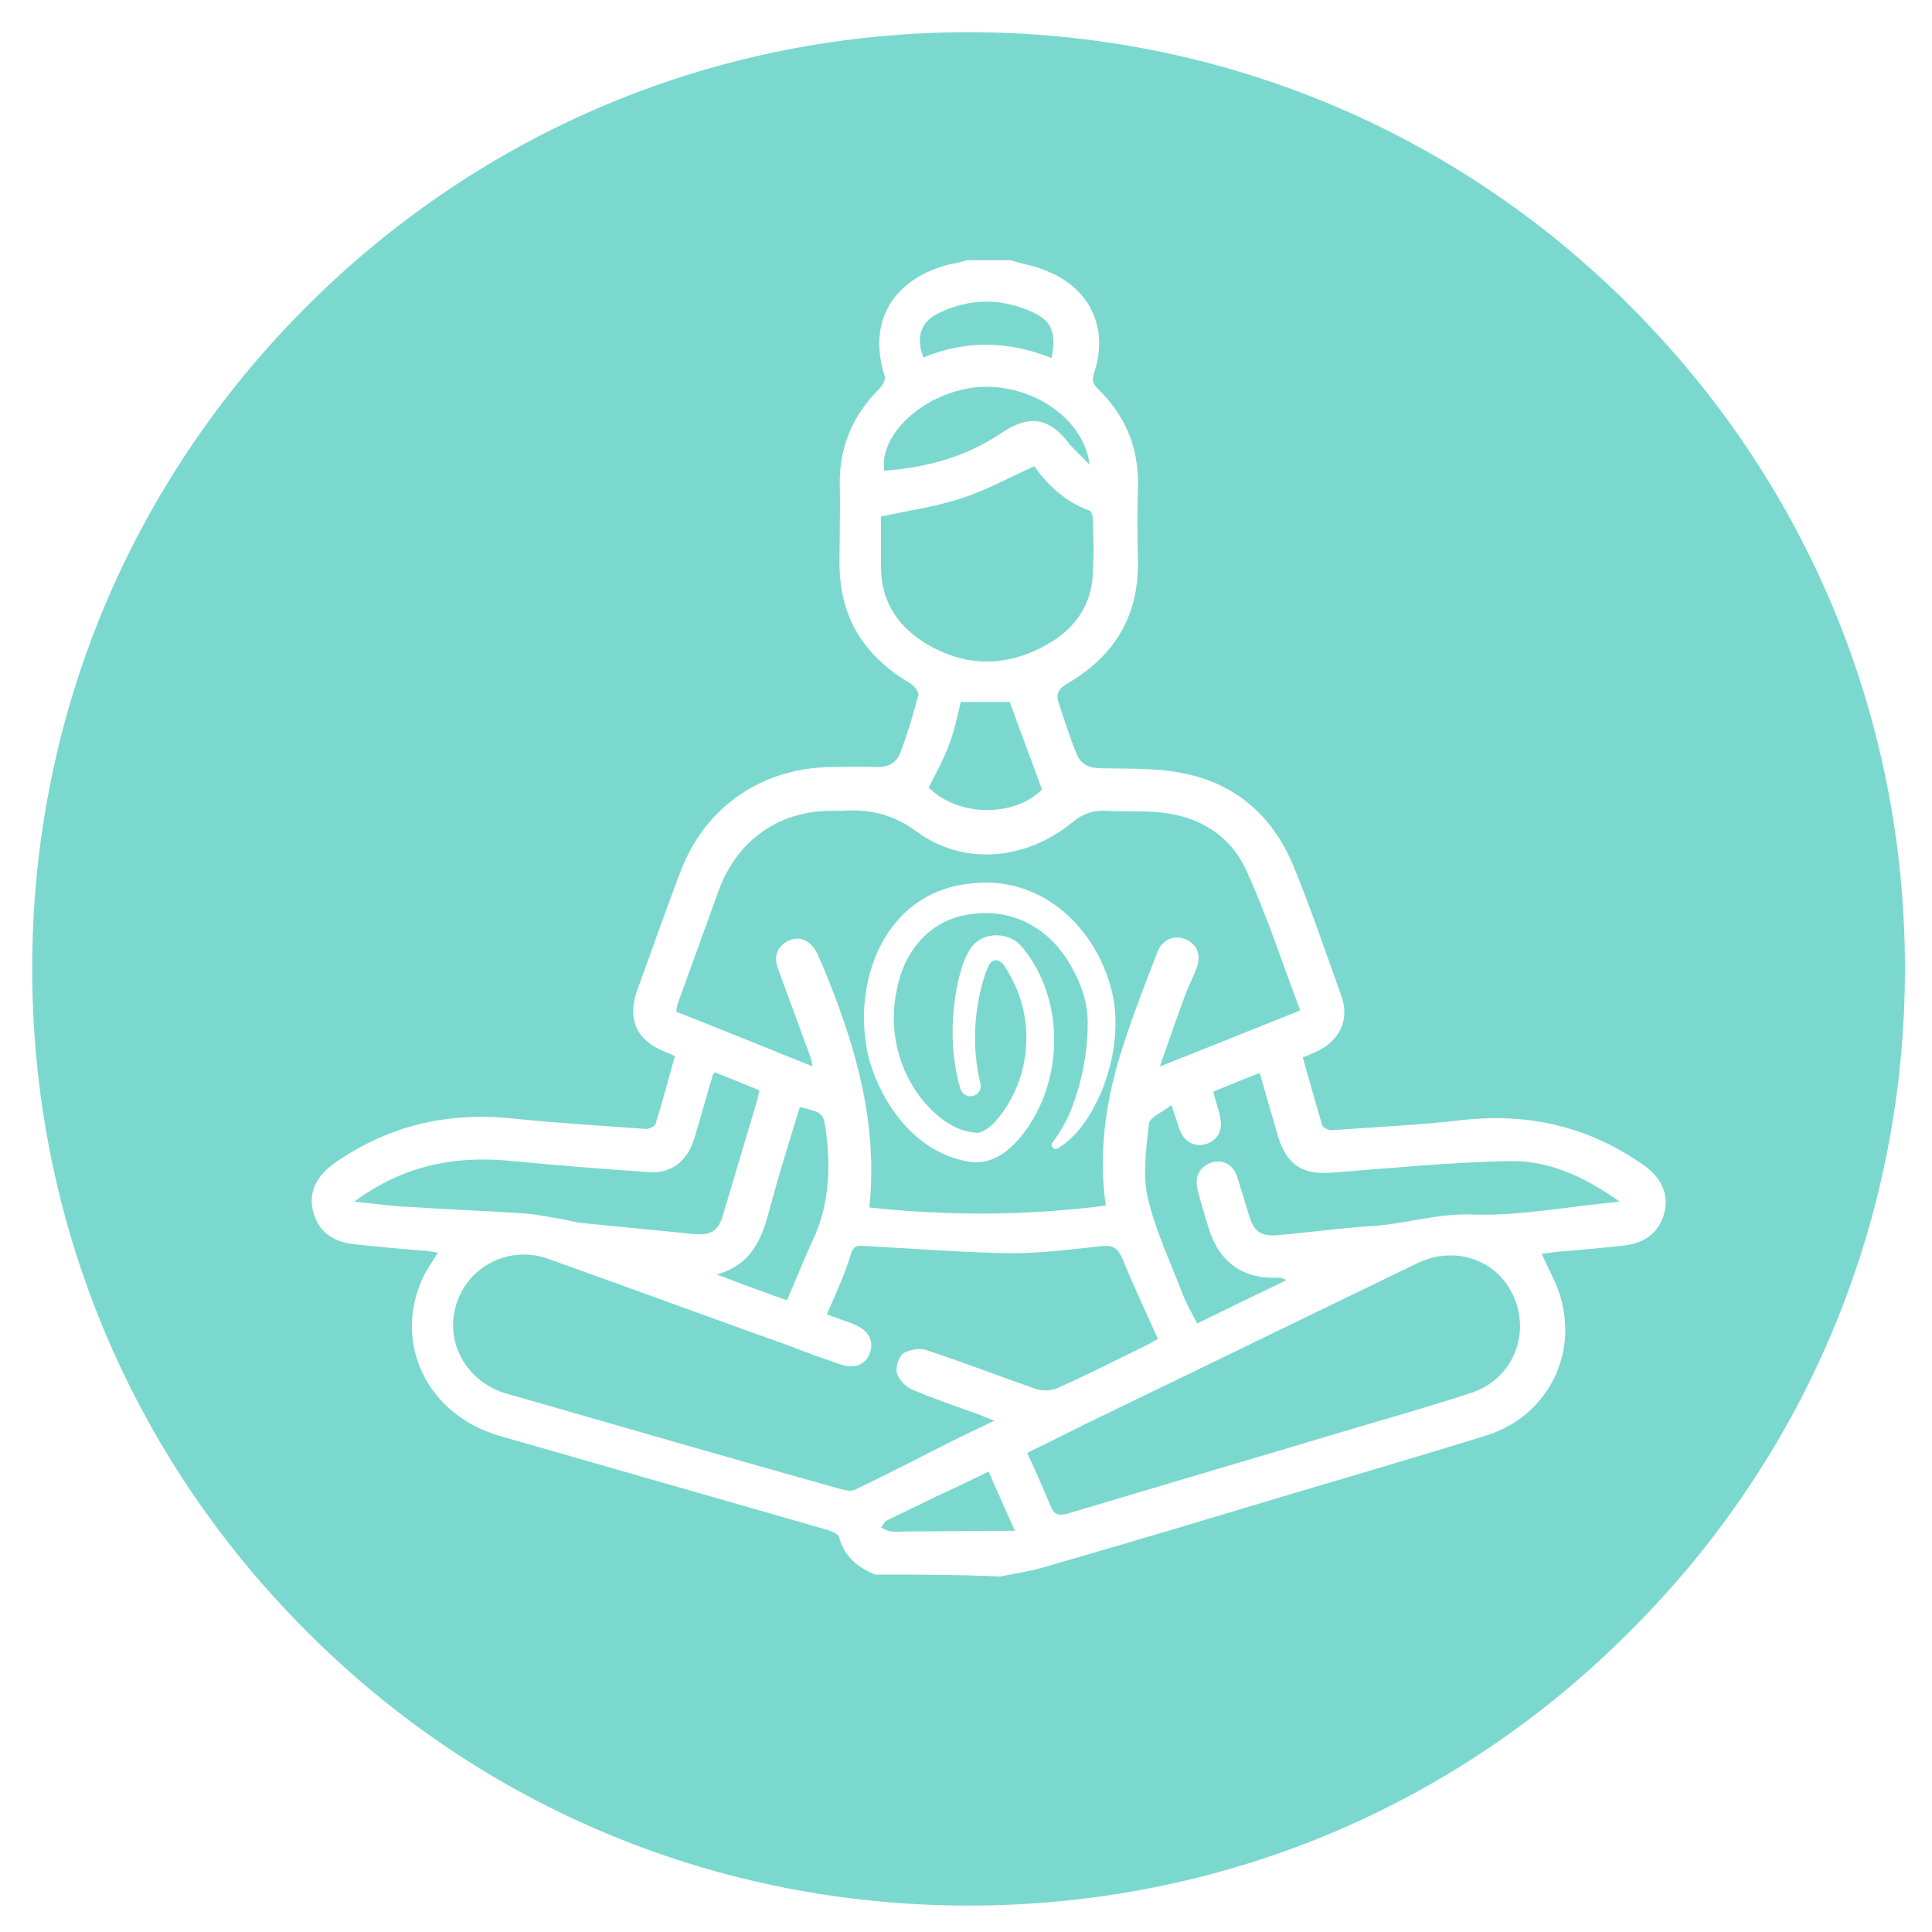
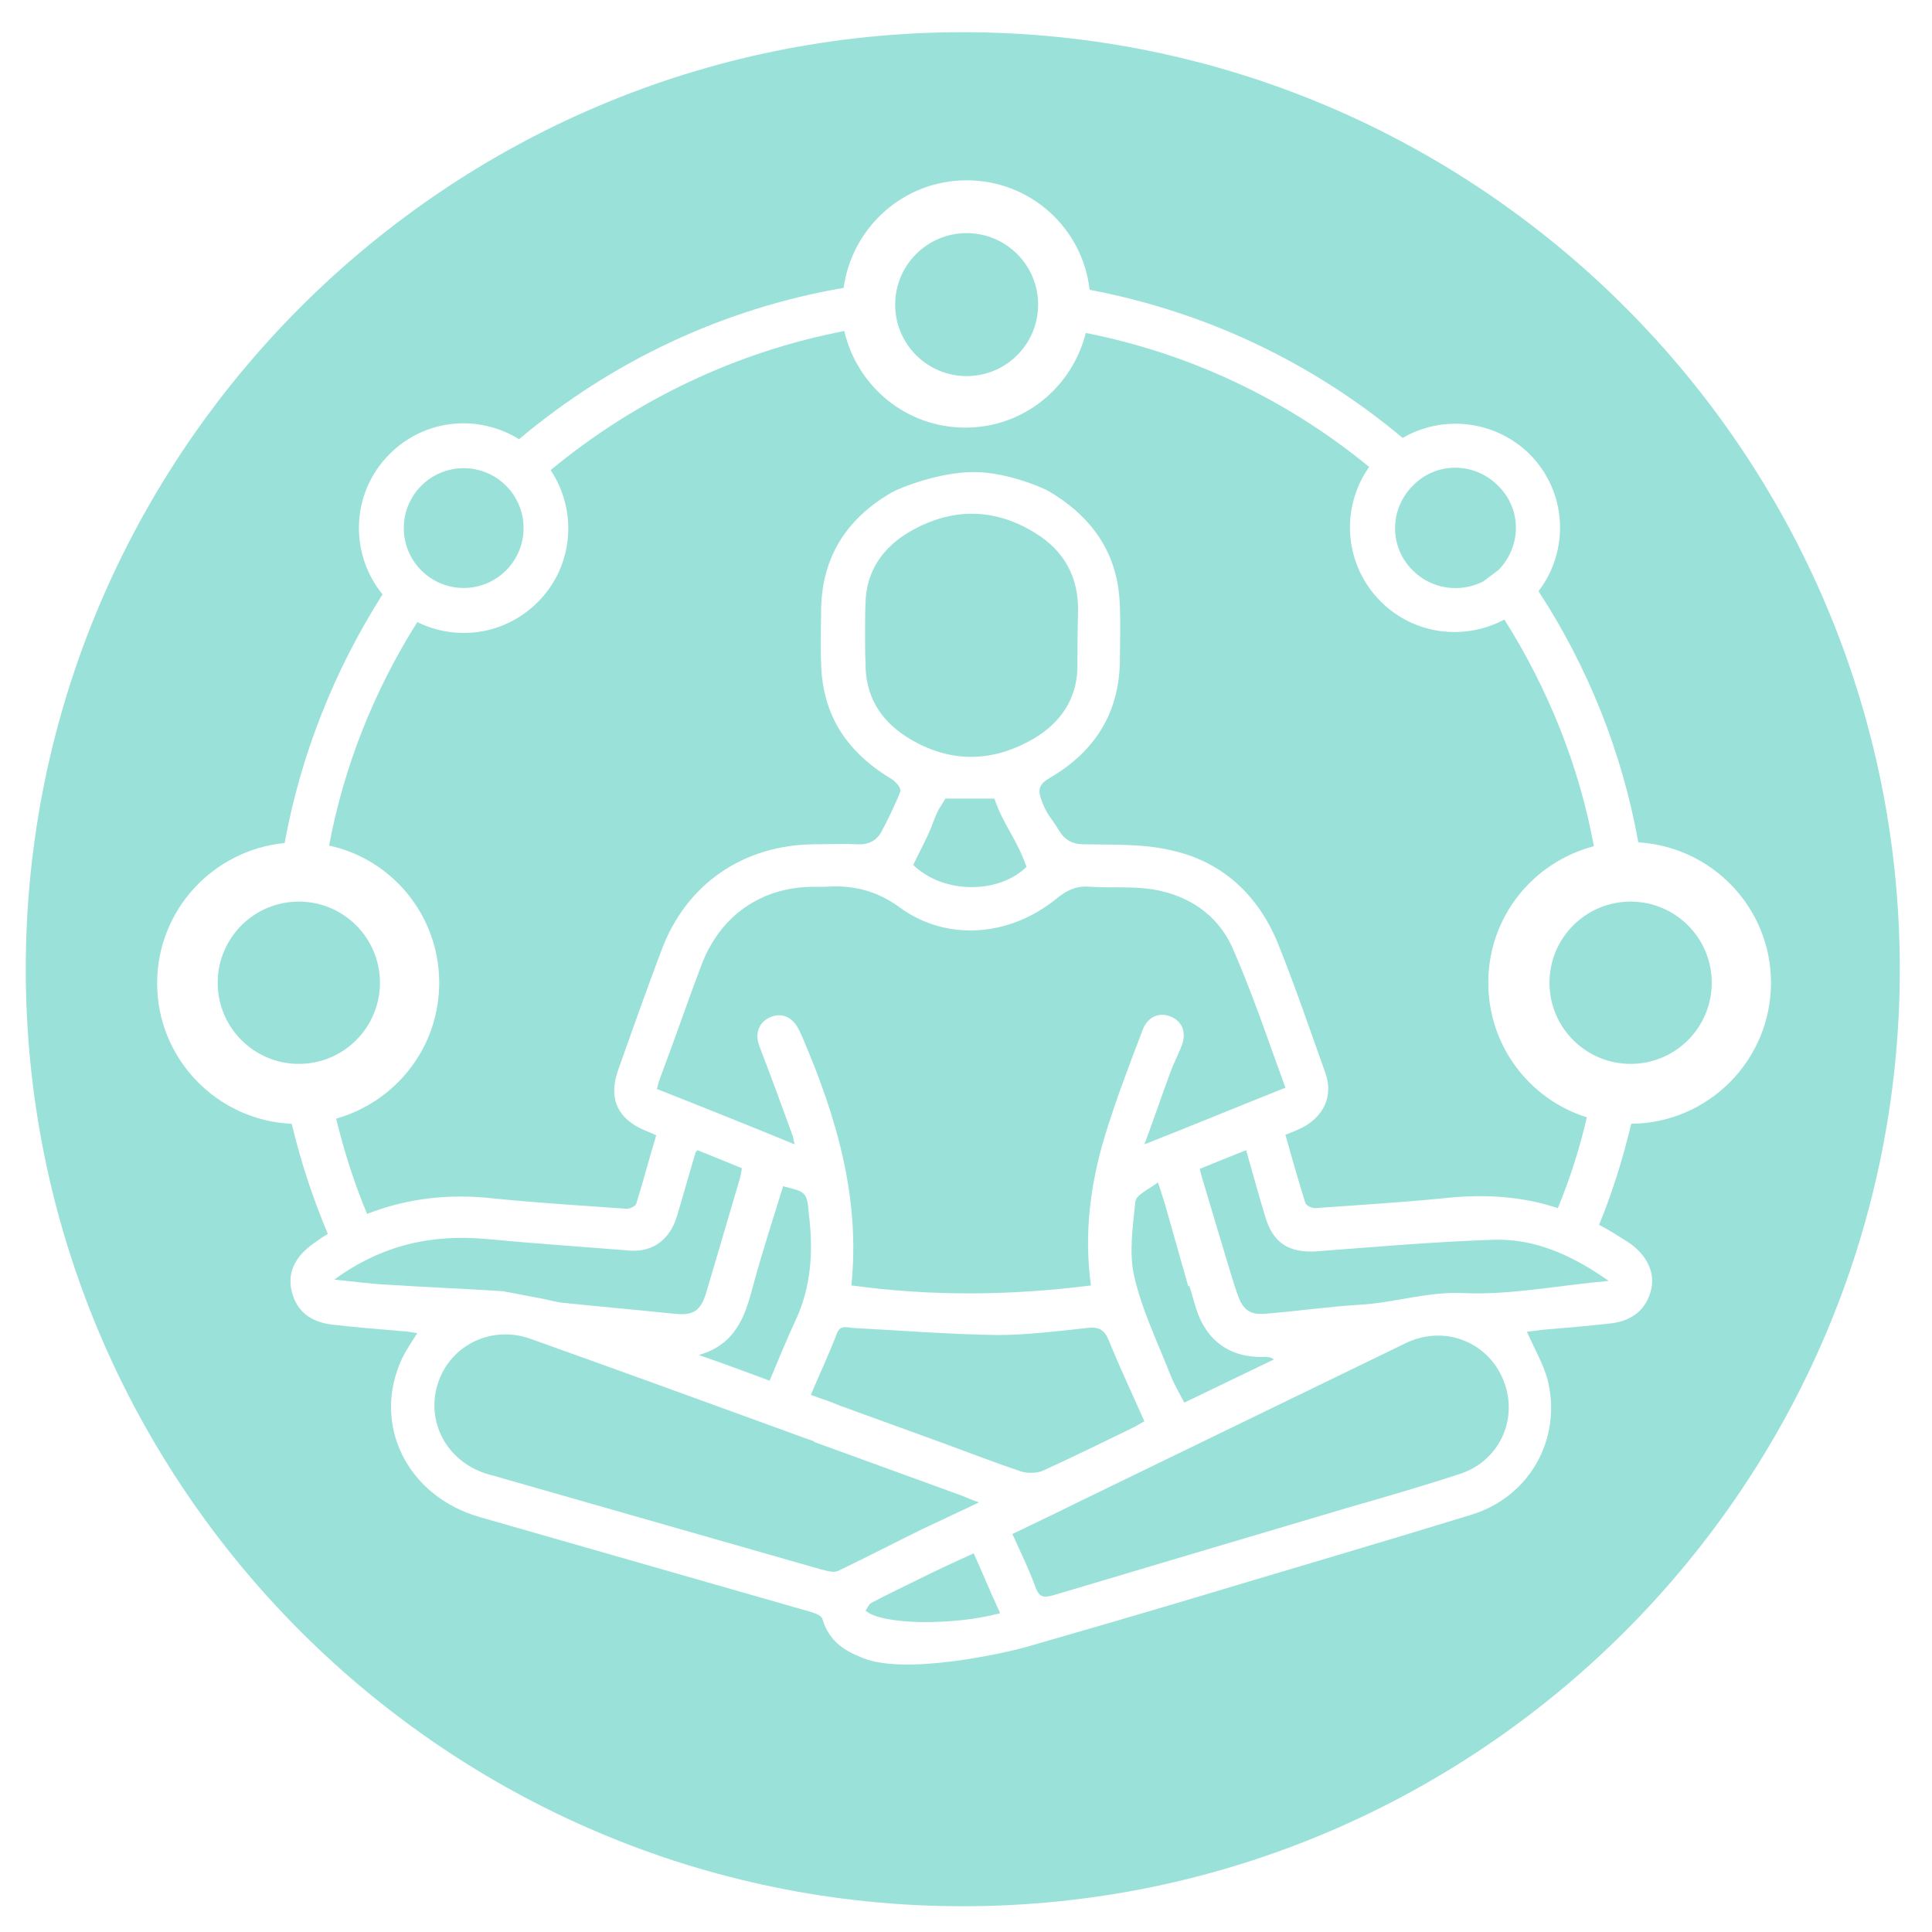
<svg xmlns="http://www.w3.org/2000/svg" version="1.1" id="Capa_1" x="0px" y="0px" viewBox="0 0 300 300" style="enable-background:new 0 0 300 300;" xml:space="preserve">
  <style type="text/css">
- 	.st0{fill:#7BD8CF;}
- 	.st1{fill:#16937B;}
- 	.st2{fill:#1FAA8F;}
+ 	.st0{fill:#16937B;}
+ 	.st1{fill:#1FAA8F;}
+ 	.st2{fill:#9AE2D9;}
</style>
  <g>
-     <path class="st0" d="M125.9,164.3c-1.7-4.6-3.4-9.3-5.1-13.9c-0.7-1.9-0.1-3.5,1.6-4.3c1.6-0.8,3.3-0.2,4.3,1.6   c0.3,0.5,0.5,1.1,0.8,1.7c5.1,12.1,8.9,24.5,7.5,38.1c12.1,1.3,24.3,1.3,36.7-0.3c-1.1-8-0.1-15.5,2.1-22.9   c1.7-5.6,3.8-11,5.9-16.4c0.8-2.1,2.7-2.8,4.5-2c1.8,0.8,2.4,2.6,1.5,4.7c-0.5,1.3-1.2,2.6-1.7,4c-1.3,3.5-2.5,7-3.9,11   c7.6-3,14.5-5.8,21.8-8.7c-2.8-7.4-5.2-14.8-8.4-21.8c-2.3-5-6.7-8-12.2-8.8c-3.2-0.5-6.4-0.2-9.6-0.4c-2.1-0.1-3.6,0.5-5.2,1.8   c-7.2,5.9-16.9,6.8-24.2,1.4c-3.7-2.7-7.3-3.5-11.6-3.2c-0.5,0-1.1,0-1.6,0c-8.1,0-14.5,4.5-17.4,12.1c-2.1,5.8-4.2,11.6-6.3,17.4   c-0.2,0.5-0.3,1-0.4,1.7c7.1,2.8,14,5.6,21.2,8.5C126,164.9,126,164.6,125.9,164.3z M150.7,137.2c10.5-1.3,18.9,6.1,21.7,15.8   c1.6,5.4,0.7,11.5-1.4,16.6c-1.5,3.4-3.5,6.7-6.7,8.7c-0.3,0.2-0.7,0.1-0.9-0.2c-0.2-0.3-0.1-0.6,0.1-0.8c1-1.3,1.8-2.7,2.5-4.2   c1.9-4.5,2.9-9.5,2.9-14.3c0-3-1-6.1-2.6-8.8c-3.1-5.6-8.7-8.9-15.1-8.1c-6.4,0.6-10.7,5.4-11.9,11.6c-1.4,6.1,0.1,12.8,4.2,17.6   c2.1,2.5,5.1,4.8,8.5,4.8c1.9-0.6,3.4-2.6,4.5-4.4c3.3-5.4,3.8-12.3,1.3-18.1c-0.5-1.1-1-2.1-1.7-3.2c-0.3-0.6-0.9-1.1-1.5-1.1   c-1,0.1-1.1,1-1.6,2.1c-1.8,5.4-2.1,11.4-0.8,16.9c0.6,2.2-2.4,3-3.1,0.9c-1.5-5.3-1.5-10.9-0.4-16.3c0.5-2,0.9-3.9,2.2-5.7   c1.8-2.3,5.5-2.3,7.5-0.3c6.4,7.3,6.9,18.8,2,27.1c-2.1,3.5-5.6,7.6-10.4,6.5c-7.9-1.5-13.3-9-15.2-16.4   C132.2,152.2,137.5,138.5,150.7,137.2z" />
-     <path class="st0" d="M124.2,171.9c-1.6,5.2-3.2,10.3-4.6,15.5c-1.2,4.6-2.6,8.9-8.3,10.5c3.9,1.5,7.2,2.7,10.9,4   c1.4-3.2,2.6-6.3,4-9.3c2.5-5.3,2.8-10.9,2.1-16.5C127.9,172.8,127.9,172.8,124.2,171.9z" />
-     <path class="st0" d="M87.3,189.3c1,0.2,2,0.5,3,0.6c5.7,0.6,11.5,1.1,17.2,1.7c3,0.3,4.1-0.4,4.9-3.4c1.7-5.7,3.4-11.4,5.1-17.1   c0.2-0.6,0.3-1.2,0.4-1.8c-2.4-1-4.7-1.9-6.9-2.8c-0.2,0.2-0.3,0.3-0.3,0.4c-1,3.3-1.9,6.6-2.9,9.9c-1.1,3.6-3.7,5.5-7.1,5.2   c-7.4-0.5-14.8-1.1-22.1-1.8c-8.4-0.7-16.2,0.9-23.6,6.4c3.2,0.3,5.8,0.7,8.4,0.8c5.9,0.4,11.7,0.6,17.6,1   C83.1,188.5,85.2,189,87.3,189.3z" />
-     <path class="st0" d="M147.3,115.8c-0.8,2.2-2,4.3-3.1,6.5c4.7,4.6,13.3,4.6,17.6,0.3c-1.7-4.7-3.4-9.1-5-13.6c-2.4,0-5,0-7.6,0   C148.6,111.3,148.2,113.6,147.3,115.8z" />
-     <path class="st0" d="M155.4,67.3c4.4-3,7.6-2.5,10.7,1.7c0.9,1,1.9,1.9,3.1,3.2c-0.9-7.6-9.8-13.1-18.2-12   c-7.8,1.1-14.5,7.3-13.7,12.9C143.8,72.6,149.9,71,155.4,67.3z" />
-     <path class="st0" d="M162.9,99.9c4.1-2.4,6.6-6,6.8-10.9c0.2-5.1,0.1-3.2,0-8.3c0-0.5-0.2-1.3-0.5-1.4c-3.9-1.4-6.6-4.1-8.6-6.9   c-4,1.8-7.6,3.8-11.4,5c-4,1.3-8.2,1.9-12.4,2.8c0,4.7,0,2.6,0,7.4c-0.1,5.3,2.2,9.3,6.6,12.1C149.8,103.7,156.4,103.7,162.9,99.9z   " />
-     <path class="st0" d="M163.3,55.6c0.7-3.7,0.1-5.6-2.5-6.9c-5.1-2.5-10.3-2.5-15.4,0.1c-2.5,1.3-3.2,3.9-2,6.7   C150,52.8,156.5,52.9,163.3,55.6z" />
-     <path class="st0" d="M220.2,196.1c-17,8.2-34,16.5-51,24.7c-3.2,1.6-6.4,3.2-9.7,4.8c1.3,2.8,2.5,5.5,3.6,8.2   c0.6,1.5,1.3,1.6,2.8,1.2c15-4.5,30-8.9,45-13.4c5.8-1.7,11.7-3.4,17.5-5.3c6.2-2,9.2-8.6,6.8-14.6   C232.8,195.7,226.1,193.3,220.2,196.1z" />
-     <path class="st0" d="M234.1,180.3c-9.2,0.2-18.3,1.1-27.5,1.8c-4.4,0.3-6.8-1.3-8.1-5.5c-1-3.3-1.9-6.6-2.9-10   c-2.5,1-4.8,1.9-7.2,2.9c0.2,0.9,0.4,1.5,0.6,2.2c0.2,0.7,0.4,1.3,0.5,2c0.4,2-0.6,3.5-2.4,4c-1.6,0.4-3.2-0.4-3.9-2.2   c-0.4-1.1-0.7-2.2-1.3-3.9c-1.4,1.1-3.4,1.9-3.5,2.9c-0.4,3.8-1,7.8-0.2,11.4c1.2,5.2,3.6,10.2,5.5,15.2c0.6,1.5,1.4,2.9,2.2,4.4   c4.7-2.3,9.3-4.5,13.8-6.7c-0.5-0.4-1-0.4-1.4-0.4c-5.4,0.2-9-2.5-10.6-7.6c-0.6-2-1.2-3.9-1.7-5.9c-0.6-2.2,0.3-3.8,2.2-4.4   c1.8-0.5,3.4,0.4,4,2.5c0.6,2,1.2,3.9,1.8,5.9c0.7,2.3,1.8,3.1,4.3,2.9c4.8-0.4,9.7-1.1,14.5-1.4c5.4-0.3,10.6-2.1,16.2-1.8   c7.4,0.2,14.7-1.3,22.5-2C245.9,182.6,240.3,180.1,234.1,180.3z" />
-     <path class="st0" d="M154.4,220.6c-1.1-0.4-1.8-0.7-2.5-1c-3.4-1.2-6.9-2.4-10.2-3.8c-1-0.4-2.1-1.5-2.4-2.5   c-0.3-0.9,0.2-2.5,0.9-3.1c0.9-0.6,2.5-0.9,3.5-0.6c5.8,1.9,11.5,4.1,17.2,6.1c1,0.3,2.4,0.3,3.4-0.2c4.7-2.1,9.4-4.5,14.1-6.8   c0.5-0.3,1-0.6,1.4-0.8c-1.9-4.2-3.8-8.3-5.5-12.4c-0.7-1.7-1.5-2.2-3.3-2c-4.6,0.5-9.3,1.1-13.9,1.1c-7.5-0.1-14.9-0.7-22.4-1.1   c-1,0-2-0.4-2.5,1c-1,3.4-2.4,6.3-3.8,9.6c0.9,0.3,1.6,0.6,2.2,0.8c0.8,0.3,1.6,0.5,2.3,0.9c2,0.8,2.8,2.5,2.2,4.2   c-0.6,1.9-2.4,2.6-4.5,1.9c-2.6-0.9-5.2-1.8-7.7-2.8c-12.6-4.5-25.1-9.1-37.7-13.6c-6-2.2-12.4,1-14.3,6.9   c-1.9,5.8,1.3,11.9,7.4,13.9c0.9,0.3,1.8,0.5,2.8,0.8c16.3,4.7,32.6,9.4,49,14c0.9,0.2,2,0.6,2.7,0.2c4.4-2.1,8.7-4.3,13-6.5   C148.5,223.4,151.3,222.1,154.4,220.6z" />
-     <path class="st0" d="M253.2,47.6C225.8,20.1,189.2,5,150.4,5C111.6,5,75.1,20.1,47.6,47.6S5,111.5,5,150.4   c0,38.9,15.1,75.4,42.6,102.9c27.4,27.5,63.9,42.6,102.8,42.6c38.9,0,75.4-15.1,102.8-42.7c27.5-27.4,42.6-64,42.6-102.8   S280.7,75.1,253.2,47.6z M252.2,193.4c-3.5,0.4-7.1,0.7-10.6,1c-0.8,0.1-1.6,0.2-2.2,0.3c1.1,2.5,2.5,4.8,3.1,7.4   c2.3,9-2.7,18-11.7,20.8c-14.2,4.4-28.5,8.5-42.7,12.8c-8.6,2.6-17.2,5.1-25.8,7.6c-2.3,0.7-4.6,1-7,1.5c-6.7-0.3-13-0.3-19.4-0.3   c-2.7-1.1-4.8-2.8-5.6-5.8c-0.1-0.5-1.1-0.9-1.7-1.1c-17-4.9-33.9-9.7-50.9-14.6c-11.3-3.2-16.8-14.4-12-24.7   c0.6-1.2,1.4-2.3,2.3-3.8c-0.9-0.1-1.6-0.3-2.4-0.3c-3.5-0.3-7.1-0.6-10.6-1c-3.6-0.4-5.7-2.2-6.4-5.2c-0.7-2.9,0.5-5.4,3.5-7.5   c8.4-5.8,17.6-7.9,27.7-6.8c6.8,0.7,13.7,1.1,20.5,1.6c0.5,0,1.4-0.4,1.5-0.8c1.1-3.5,2-7,3-10.5c-0.6-0.3-1.1-0.5-1.6-0.7   c-4.4-1.8-5.8-5-4.3-9.4c2.2-6.1,4.4-12.3,6.7-18.4c3.8-10.2,12.7-16.3,23.6-16.4c2.3,0,4.5-0.1,6.8,0c1.8,0.1,3.2-0.6,3.8-2.2   c1.1-2.9,2-5.9,2.8-9c0.1-0.5-0.7-1.5-1.3-1.8c-5.9-3.5-9.8-8.4-10.7-15.2c-0.4-2.6-0.2-5.2-0.2-7.8c0-4.9,0.1-2.9,0-7.8   c-0.1-5.9,2-10.8,6.2-15c0.4-0.4,0.9-1.3,0.8-1.8c-3.4-10.7,3.8-16.4,11.3-17.7c0.5-0.1,1-0.3,1.6-0.4c2.2,0,4.4,0,6.6,0   c1.9,0.6,3.9,0.9,5.7,1.7c6.7,2.7,9.6,8.9,7.3,15.8c-0.4,1.1-0.2,1.7,0.6,2.5c4.2,4.1,6.3,9,6.2,14.9c-0.1,6.3-0.1,5.6,0,12   c0.1,8.4-3.7,14.6-10.9,18.8c-1.4,0.8-1.9,1.6-1.4,3.1c0.9,2.6,1.7,5.3,2.8,7.9c0.6,1.6,2,2.2,3.8,2.2c4.4,0.1,9-0.1,13.3,0.9   c7.9,1.7,13.5,6.8,16.6,14.4c2.7,6.6,5,13.4,7.4,20.1c1.3,3.6-0.3,6.9-3.7,8.5c-0.7,0.3-1.5,0.7-2.3,1c1,3.6,2,7.1,3,10.5   c0.1,0.4,1,0.8,1.5,0.8c6.8-0.5,13.7-0.8,20.5-1.6c10.2-1.1,19.5,1.1,27.9,7c2.7,1.9,3.9,4.4,3.3,7.2   C257.8,191.1,255.7,193,252.2,193.4z" />
-     <path class="st0" d="M144.9,232.6c-2.4,1.2-4.8,2.3-7.2,3.5c-0.4,0.2-0.6,0.8-0.9,1.1c0.5,0.2,0.9,0.5,1.4,0.6c0.9,0.1,1.8,0,2.7,0   c5.4,0,10.8-0.1,16.7-0.1c-1.6-3.5-2.8-6.3-4.1-9.2C150.5,230,147.7,231.3,144.9,232.6z" />
+     <path class="st0" d="M508.4,295.9c-38.9,0-75.4-15.1-102.8-42.6c-27.5-27.5-42.6-64-42.6-102.9s15.1-75.3,42.6-102.8   S469.6,5,508.4,5s75.4,15.1,102.8,42.6c27.5,27.5,42.6,64,42.6,102.8s-15.1,75.4-42.6,102.8C583.8,280.8,547.3,295.9,508.4,295.9z    M508.4,14.3c-75,0-136.1,61.1-136.1,136.1s61.1,136.1,136.1,136.1s136.1-61.1,136.1-136.1S583.5,14.3,508.4,14.3z" />
  </g>
  <g>
-     <path class="st1" d="M508.4,295.9c-38.9,0-75.4-15.1-102.8-42.6c-27.5-27.5-42.6-64-42.6-102.9s15.1-75.3,42.6-102.8   S469.6,5,508.4,5s75.4,15.1,102.8,42.6c27.5,27.5,42.6,64,42.6,102.8s-15.1,75.4-42.6,102.8C583.8,280.8,547.3,295.9,508.4,295.9z    M508.4,14.3c-75,0-136.1,61.1-136.1,136.1s61.1,136.1,136.1,136.1s136.1-61.1,136.1-136.1S583.5,14.3,508.4,14.3z" />
+     <path class="st0" d="M637.6,199c-12.9-21.4-41.4-38.5-78.4-46.9l2.1-9.1c39.4,9,70.1,27.7,84.3,51.2L637.6,199z" />
  </g>
  <g>
-     <path class="st1" d="M637.6,199c-12.9-21.4-41.4-38.5-78.4-46.9l2.1-9.1c39.4,9,70.1,27.7,84.3,51.2L637.6,199z" />
-   </g>
-   <g>
-     <path class="st1" d="M380.9,197.3l-7.8-5.1c15.7-24.2,48.7-42.7,90.3-50.8l1.8,9.2C426.5,158.1,395,175.6,380.9,197.3z" />
+     <path class="st0" d="M380.9,197.3l-7.8-5.1c15.7-24.2,48.7-42.7,90.3-50.8l1.8,9.2C426.5,158.1,395,175.6,380.9,197.3z" />
  </g>
  <g>
    <g>
-       <path class="st2" d="M507.1,169c-1.5-5.3-1.5-10.9-0.4-16.3c0.5-2,0.9-3.9,2.2-5.7c1.8-2.3,5.5-2.3,7.5-0.3    c6.4,7.3,6.9,18.8,2,27.1c-2.1,3.5-5.6,7.6-10.4,6.5c-7.9-1.5-13.3-9-15.2-16.4c-2.6-11.7,2.7-25.4,15.9-26.7    c10.5-1.3,18.9,6.1,21.7,15.8c1.6,5.4,0.7,11.5-1.4,16.6c-1.5,3.4-3.5,6.7-6.7,8.7c-0.3,0.2-0.7,0.1-0.9-0.2s-0.1-0.6,0.1-0.8    c1-1.3,1.8-2.7,2.5-4.2c1.9-4.5,2.9-9.5,2.9-14.3c0-3-1-6.1-2.6-8.8c-3.1-5.6-8.7-8.9-15.1-8.1c-6.4,0.6-10.7,5.4-11.9,11.6    c-1.4,6.1,0.1,12.8,4.2,17.6c2.1,2.5,5.1,4.8,8.5,4.8c1.9-0.6,3.4-2.6,4.5-4.4c3.3-5.4,3.8-12.3,1.3-18.1c-0.5-1.1-1-2.1-1.7-3.2    c-0.3-0.6-0.9-1.1-1.5-1.1c-1,0.1-1.1,1-1.6,2.1c-1.8,5.4-2.1,11.4-0.8,16.9C510.8,170.3,507.8,171.1,507.1,169L507.1,169z" />
+       <path class="st1" d="M507.1,169c-1.5-5.3-1.5-10.9-0.4-16.3c0.5-2,0.9-3.9,2.2-5.7c1.8-2.3,5.5-2.3,7.5-0.3    c6.4,7.3,6.9,18.8,2,27.1c-2.1,3.5-5.6,7.6-10.4,6.5c-7.9-1.5-13.3-9-15.2-16.4c-2.6-11.7,2.7-25.4,15.9-26.7    c10.5-1.3,18.9,6.1,21.7,15.8c1.6,5.4,0.7,11.5-1.4,16.6c-1.5,3.4-3.5,6.7-6.7,8.7c-0.3,0.2-0.7,0.1-0.9-0.2s-0.1-0.6,0.1-0.8    c1-1.3,1.8-2.7,2.5-4.2c1.9-4.5,2.9-9.5,2.9-14.3c0-3-1-6.1-2.6-8.8c-3.1-5.6-8.7-8.9-15.1-8.1c-6.4,0.6-10.7,5.4-11.9,11.6    c-1.4,6.1,0.1,12.8,4.2,17.6c2.1,2.5,5.1,4.8,8.5,4.8c1.9-0.6,3.4-2.6,4.5-4.4c3.3-5.4,3.8-12.3,1.3-18.1c-0.5-1.1-1-2.1-1.7-3.2    c-0.3-0.6-0.9-1.1-1.5-1.1c-1,0.1-1.1,1-1.6,2.1c-1.8,5.4-2.1,11.4-0.8,16.9C510.8,170.3,507.8,171.1,507.1,169L507.1,169z" />
    </g>
    <g>
      <g>
-         <path class="st2" d="M493.9,244.5c-2.7-1.1-4.8-2.8-5.6-5.8c-0.1-0.5-1.1-0.9-1.7-1.1c-17-4.9-33.9-9.7-50.9-14.6     c-11.3-3.2-16.8-14.4-12-24.7c0.6-1.2,1.4-2.3,2.3-3.8c-0.9-0.1-1.6-0.3-2.4-0.3c-3.5-0.3-7.1-0.6-10.6-1     c-3.6-0.4-5.7-2.2-6.4-5.2c-0.7-2.9,0.5-5.4,3.5-7.5c8.4-5.8,17.6-7.9,27.7-6.8c6.8,0.7,13.7,1.1,20.5,1.6c0.5,0,1.4-0.4,1.5-0.8     c1.1-3.5,2-7,3-10.5c-0.6-0.3-1.1-0.5-1.6-0.7c-4.4-1.8-5.8-5-4.3-9.4c2.2-6.1,4.4-12.3,6.7-18.4c3.8-10.2,12.7-16.3,23.6-16.4     c2.3,0,4.5-0.1,6.8,0c1.8,0.1,3.2-0.6,3.8-2.2c1.1-2.9,2-5.9,2.8-9c0.1-0.5-0.7-1.5-1.3-1.8c-5.9-3.5-9.8-8.4-10.7-15.2     c-0.4-2.6-0.2-5.2-0.2-7.8c0-4.9,0.1-2.9,0-7.8c-0.1-5.9,2-10.8,6.2-15c0.4-0.4,0.9-1.3,0.8-1.8c-3.4-10.7,3.8-16.4,11.3-17.7     c0.5-0.1,1-0.3,1.6-0.4c2.2,0,4.4,0,6.6,0c1.9,0.6,3.9,0.9,5.7,1.7c6.7,2.7,9.6,8.9,7.3,15.8c-0.4,1.1-0.2,1.7,0.6,2.5     c4.2,4.1,6.3,9,6.2,14.9c-0.1,6.3-0.1,5.6,0,12c0.1,8.4-3.7,14.6-10.9,18.8c-1.4,0.8-1.9,1.6-1.4,3.1c0.9,2.6,1.7,5.3,2.8,7.9     c0.6,1.6,2,2.2,3.8,2.2c4.4,0.1,9-0.1,13.3,0.9c7.9,1.7,13.5,6.8,16.6,14.4c2.7,6.6,5,13.4,7.4,20.1c1.3,3.6-0.3,6.9-3.7,8.5     c-0.7,0.3-1.5,0.7-2.3,1c1,3.6,2,7.1,3,10.5c0.1,0.4,1,0.8,1.5,0.8c6.8-0.5,13.7-0.8,20.5-1.6c10.2-1.1,19.5,1.1,27.9,7     c2.7,1.9,3.9,4.4,3.3,7.2c-0.7,3-2.8,4.9-6.3,5.3c-3.5,0.4-7.1,0.7-10.6,1c-0.8,0.1-1.6,0.2-2.2,0.3c1.1,2.5,2.5,4.8,3.1,7.4     c2.3,9-2.7,18-11.7,20.8c-14.2,4.4-28.5,8.5-42.7,12.8c-8.6,2.6-17.2,5.1-25.8,7.6c-2.3,0.7-4.6,1-7,1.5     C506.6,244.5,500.3,244.5,493.9,244.5z M529.7,187.2c-1.1-8-0.1-15.5,2.1-22.9c1.7-5.6,3.8-11,5.9-16.4c0.8-2.1,2.7-2.8,4.5-2     s2.4,2.6,1.5,4.7c-0.5,1.3-1.2,2.6-1.7,4c-1.3,3.5-2.5,7-3.9,11c7.6-3,14.5-5.8,21.8-8.7c-2.8-7.4-5.2-14.8-8.4-21.8     c-2.3-5-6.7-8-12.2-8.8c-3.2-0.5-6.4-0.2-9.6-0.4c-2.1-0.1-3.6,0.5-5.2,1.8c-7.2,5.9-16.9,6.8-24.2,1.4     c-3.7-2.7-7.3-3.5-11.6-3.2c-0.5,0-1.1,0-1.6,0c-8.1,0-14.5,4.5-17.4,12.1c-2.1,5.8-4.2,11.6-6.3,17.4c-0.2,0.5-0.3,1-0.4,1.7     c7.1,2.8,14,5.6,21.2,8.5c-0.2-0.7-0.2-1-0.3-1.3c-1.7-4.6-3.4-9.3-5.1-13.9c-0.7-1.9-0.1-3.5,1.6-4.3c1.6-0.8,3.3-0.2,4.3,1.6     c0.3,0.5,0.5,1.1,0.8,1.7c5.1,12.1,8.9,24.5,7.5,38.1C505.1,188.8,517.3,188.8,529.7,187.2z M486.4,204.1     c0.9,0.3,1.6,0.6,2.2,0.8c0.8,0.3,1.6,0.5,2.3,0.9c2,0.8,2.8,2.5,2.2,4.2c-0.6,1.9-2.4,2.6-4.5,1.9c-2.6-0.9-5.2-1.8-7.7-2.8     c-12.6-4.5-25.1-9.1-37.7-13.6c-6-2.2-12.4,1-14.3,6.9c-1.9,5.8,1.3,11.9,7.4,13.9c0.9,0.3,1.8,0.5,2.8,0.8     c16.3,4.7,32.6,9.4,49,14c0.9,0.2,2,0.6,2.7,0.2c4.4-2.1,8.7-4.3,13-6.5c2.7-1.4,5.5-2.7,8.6-4.2c-1.1-0.4-1.8-0.7-2.5-1     c-3.4-1.2-6.9-2.4-10.2-3.8c-1-0.4-2.1-1.5-2.4-2.5c-0.3-0.9,0.2-2.5,0.9-3.1c0.9-0.6,2.5-0.9,3.5-0.6c5.8,1.9,11.5,4.1,17.2,6.1     c1,0.3,2.4,0.3,3.4-0.2c4.7-2.1,9.4-4.5,14.1-6.8c0.5-0.3,1-0.6,1.4-0.8c-1.9-4.2-3.8-8.3-5.5-12.4c-0.7-1.7-1.5-2.2-3.3-2     c-4.6,0.5-9.3,1.1-13.9,1.1c-7.5-0.1-14.9-0.7-22.4-1.1c-1,0-2-0.4-2.5,1C489.2,197.9,487.8,200.8,486.4,204.1z M517.5,225.6     c1.3,2.8,2.5,5.5,3.6,8.2c0.6,1.5,1.3,1.6,2.8,1.2c15-4.5,30-8.9,45-13.4c5.8-1.7,11.7-3.4,17.5-5.3c6.2-2,9.2-8.6,6.8-14.6     s-9.1-8.4-15-5.6c-17,8.2-34,16.5-51,24.7C524,222.4,520.8,224,517.5,225.6z M494.8,80.2c0,4.7,0,2.6,0,7.4     c-0.1,5.3,2.2,9.3,6.6,12.1c6.4,4,13,4,19.5,0.2c4.1-2.4,6.6-6,6.8-10.9c0.2-5.1,0.1-3.2,0-8.3c0-0.5-0.2-1.3-0.5-1.4     c-3.9-1.4-6.6-4.1-8.6-6.9c-4,1.8-7.6,3.8-11.4,5C503.2,78.7,499,79.3,494.8,80.2z M609.5,186.6c-5.6-4-11.2-6.5-17.4-6.3     c-9.2,0.2-18.3,1.1-27.5,1.8c-4.4,0.3-6.8-1.3-8.1-5.5c-1-3.3-1.9-6.6-2.9-10c-2.5,1-4.8,1.9-7.2,2.9c0.2,0.9,0.4,1.5,0.6,2.2     s0.4,1.3,0.5,2c0.4,2-0.6,3.5-2.4,4c-1.6,0.4-3.2-0.4-3.9-2.2c-0.4-1.1-0.7-2.2-1.3-3.9c-1.4,1.1-3.4,1.9-3.5,2.9     c-0.4,3.8-1,7.8-0.2,11.4c1.2,5.2,3.6,10.2,5.5,15.2c0.6,1.5,1.4,2.9,2.2,4.4c4.7-2.3,9.3-4.5,13.8-6.7c-0.5-0.4-1-0.4-1.4-0.4     c-5.4,0.2-9-2.5-10.6-7.6c-0.6-2-1.2-3.9-1.7-5.9c-0.6-2.2,0.3-3.8,2.2-4.4c1.8-0.5,3.4,0.4,4,2.5c0.6,2,1.2,3.9,1.8,5.9     c0.7,2.3,1.8,3.1,4.3,2.9c4.8-0.4,9.7-1.1,14.5-1.4c5.4-0.3,10.6-2.1,16.2-1.8C594.4,188.8,601.7,187.3,609.5,186.6z M413,186.6     c3.2,0.3,5.8,0.7,8.4,0.8c5.9,0.4,11.7,0.6,17.6,1c2.1,0.1,4.2,0.6,6.3,0.9c1,0.2,2,0.5,3,0.6c5.7,0.6,11.5,1.1,17.2,1.7     c3,0.3,4.1-0.4,4.9-3.4c1.7-5.7,3.4-11.4,5.1-17.1c0.2-0.6,0.3-1.2,0.4-1.8c-2.4-1-4.7-1.9-6.9-2.8c-0.2,0.2-0.3,0.3-0.3,0.4     c-1,3.3-1.9,6.6-2.9,9.9c-1.1,3.6-3.7,5.5-7.1,5.2c-7.4-0.5-14.8-1.1-22.1-1.8C428.2,179.5,420.4,181.1,413,186.6z M480.2,201.9     c1.4-3.2,2.6-6.3,4-9.3c2.5-5.3,2.8-10.9,2.1-16.5c-0.4-3.3-0.4-3.3-4.1-4.2c-1.6,5.2-3.2,10.3-4.6,15.5     c-1.2,4.6-2.6,8.9-8.3,10.5C473.2,199.4,476.5,200.6,480.2,201.9z M527.2,72.2c-0.9-7.6-9.8-13.1-18.2-12     c-7.8,1.1-14.5,7.3-13.7,12.9c6.5-0.5,12.6-2.1,18.1-5.8c4.4-3,7.6-2.5,10.7,1.7C525,70,526,70.9,527.2,72.2z M519.8,122.6     c-1.7-4.7-3.4-9.1-5-13.6c-2.4,0-5,0-7.6,0c-0.6,2.3-1,4.6-1.9,6.8c-0.8,2.2-2,4.3-3.1,6.5C506.9,126.9,515.5,126.9,519.8,122.6z      M521.3,55.6c0.7-3.7,0.1-5.6-2.5-6.9c-5.1-2.5-10.3-2.5-15.4,0.1c-2.5,1.3-3.2,3.9-2,6.7C508,52.8,514.5,52.9,521.3,55.6z      M515.6,237.7c-1.6-3.5-2.8-6.3-4.1-9.2c-3,1.5-5.8,2.8-8.6,4.1c-2.4,1.2-4.8,2.3-7.2,3.5c-0.4,0.2-0.6,0.8-0.9,1.1     c0.5,0.2,0.9,0.5,1.4,0.6c0.9,0.1,1.8,0,2.7,0C504.3,237.8,509.7,237.7,515.6,237.7z" />
+         <path class="st1" d="M493.9,244.5c-2.7-1.1-4.8-2.8-5.6-5.8c-0.1-0.5-1.1-0.9-1.7-1.1c-17-4.9-33.9-9.7-50.9-14.6     c-11.3-3.2-16.8-14.4-12-24.7c0.6-1.2,1.4-2.3,2.3-3.8c-0.9-0.1-1.6-0.3-2.4-0.3c-3.5-0.3-7.1-0.6-10.6-1     c-3.6-0.4-5.7-2.2-6.4-5.2c-0.7-2.9,0.5-5.4,3.5-7.5c8.4-5.8,17.6-7.9,27.7-6.8c6.8,0.7,13.7,1.1,20.5,1.6c0.5,0,1.4-0.4,1.5-0.8     c1.1-3.5,2-7,3-10.5c-0.6-0.3-1.1-0.5-1.6-0.7c-4.4-1.8-5.8-5-4.3-9.4c2.2-6.1,4.4-12.3,6.7-18.4c3.8-10.2,12.7-16.3,23.6-16.4     c2.3,0,4.5-0.1,6.8,0c1.8,0.1,3.2-0.6,3.8-2.2c1.1-2.9,2-5.9,2.8-9c0.1-0.5-0.7-1.5-1.3-1.8c-5.9-3.5-9.8-8.4-10.7-15.2     c-0.4-2.6-0.2-5.2-0.2-7.8c0-4.9,0.1-2.9,0-7.8c-0.1-5.9,2-10.8,6.2-15c0.4-0.4,0.9-1.3,0.8-1.8c-3.4-10.7,3.8-16.4,11.3-17.7     c0.5-0.1,1-0.3,1.6-0.4c2.2,0,4.4,0,6.6,0c1.9,0.6,3.9,0.9,5.7,1.7c6.7,2.7,9.6,8.9,7.3,15.8c-0.4,1.1-0.2,1.7,0.6,2.5     c4.2,4.1,6.3,9,6.2,14.9c-0.1,6.3-0.1,5.6,0,12c0.1,8.4-3.7,14.6-10.9,18.8c-1.4,0.8-1.9,1.6-1.4,3.1c0.9,2.6,1.7,5.3,2.8,7.9     c0.6,1.6,2,2.2,3.8,2.2c4.4,0.1,9-0.1,13.3,0.9c7.9,1.7,13.5,6.8,16.6,14.4c2.7,6.6,5,13.4,7.4,20.1c1.3,3.6-0.3,6.9-3.7,8.5     c-0.7,0.3-1.5,0.7-2.3,1c1,3.6,2,7.1,3,10.5c0.1,0.4,1,0.8,1.5,0.8c6.8-0.5,13.7-0.8,20.5-1.6c10.2-1.1,19.5,1.1,27.9,7     c2.7,1.9,3.9,4.4,3.3,7.2c-0.7,3-2.8,4.9-6.3,5.3c-3.5,0.4-7.1,0.7-10.6,1c-0.8,0.1-1.6,0.2-2.2,0.3c1.1,2.5,2.5,4.8,3.1,7.4     c2.3,9-2.7,18-11.7,20.8c-14.2,4.4-28.5,8.5-42.7,12.8c-8.6,2.6-17.2,5.1-25.8,7.6c-2.3,0.7-4.6,1-7,1.5     C506.6,244.5,500.3,244.5,493.9,244.5z M529.7,187.2c-1.1-8-0.1-15.5,2.1-22.9c1.7-5.6,3.8-11,5.9-16.4c0.8-2.1,2.7-2.8,4.5-2     s2.4,2.6,1.5,4.7c-0.5,1.3-1.2,2.6-1.7,4c-1.3,3.5-2.5,7-3.9,11c7.6-3,14.5-5.8,21.8-8.7c-2.8-7.4-5.2-14.8-8.4-21.8     c-2.3-5-6.7-8-12.2-8.8c-3.2-0.5-6.4-0.2-9.6-0.4c-2.1-0.1-3.6,0.5-5.2,1.8c-7.2,5.9-16.9,6.8-24.2,1.4     c-3.7-2.7-7.3-3.5-11.6-3.2c-0.5,0-1.1,0-1.6,0c-8.1,0-14.5,4.5-17.4,12.1c-2.1,5.8-4.2,11.6-6.3,17.4c-0.2,0.5-0.3,1-0.4,1.7     c7.1,2.8,14,5.6,21.2,8.5c-0.2-0.7-0.2-1-0.3-1.3c-1.7-4.6-3.4-9.3-5.1-13.9c-0.7-1.9-0.1-3.5,1.6-4.3c1.6-0.8,3.3-0.2,4.3,1.6     c0.3,0.5,0.5,1.1,0.8,1.7c5.1,12.1,8.9,24.5,7.5,38.1C505.1,188.8,517.3,188.8,529.7,187.2z M486.4,204.1     c0.9,0.3,1.6,0.6,2.2,0.8c0.8,0.3,1.6,0.5,2.3,0.9c2,0.8,2.8,2.5,2.2,4.2c-0.6,1.9-2.4,2.6-4.5,1.9c-2.6-0.9-5.2-1.8-7.7-2.8     c-12.6-4.5-25.1-9.1-37.7-13.6c-6-2.2-12.4,1-14.3,6.9c-1.9,5.8,1.3,11.9,7.4,13.9c0.9,0.3,1.8,0.5,2.8,0.8     c16.3,4.7,32.6,9.4,49,14c0.9,0.2,2,0.6,2.7,0.2c4.4-2.1,8.7-4.3,13-6.5c2.7-1.4,5.5-2.7,8.6-4.2c-1.1-0.4-1.8-0.7-2.5-1     c-3.4-1.2-6.9-2.4-10.2-3.8c-1-0.4-2.1-1.5-2.4-2.5c-0.3-0.9,0.2-2.5,0.9-3.1c0.9-0.6,2.5-0.9,3.5-0.6c5.8,1.9,11.5,4.1,17.2,6.1     c1,0.3,2.4,0.3,3.4-0.2c4.7-2.1,9.4-4.5,14.1-6.8c0.5-0.3,1-0.6,1.4-0.8c-1.9-4.2-3.8-8.3-5.5-12.4c-0.7-1.7-1.5-2.2-3.3-2     c-4.6,0.5-9.3,1.1-13.9,1.1c-7.5-0.1-14.9-0.7-22.4-1.1c-1,0-2-0.4-2.5,1C489.2,197.9,487.8,200.8,486.4,204.1z M517.5,225.6     c1.3,2.8,2.5,5.5,3.6,8.2c0.6,1.5,1.3,1.6,2.8,1.2c15-4.5,30-8.9,45-13.4c5.8-1.7,11.7-3.4,17.5-5.3c6.2-2,9.2-8.6,6.8-14.6     s-9.1-8.4-15-5.6c-17,8.2-34,16.5-51,24.7C524,222.4,520.8,224,517.5,225.6z M494.8,80.2c0,4.7,0,2.6,0,7.4     c-0.1,5.3,2.2,9.3,6.6,12.1c6.4,4,13,4,19.5,0.2c4.1-2.4,6.6-6,6.8-10.9c0.2-5.1,0.1-3.2,0-8.3c0-0.5-0.2-1.3-0.5-1.4     c-3.9-1.4-6.6-4.1-8.6-6.9c-4,1.8-7.6,3.8-11.4,5C503.2,78.7,499,79.3,494.8,80.2z M609.5,186.6c-5.6-4-11.2-6.5-17.4-6.3     c-9.2,0.2-18.3,1.1-27.5,1.8c-4.4,0.3-6.8-1.3-8.1-5.5c-1-3.3-1.9-6.6-2.9-10c-2.5,1-4.8,1.9-7.2,2.9c0.2,0.9,0.4,1.5,0.6,2.2     s0.4,1.3,0.5,2c0.4,2-0.6,3.5-2.4,4c-1.6,0.4-3.2-0.4-3.9-2.2c-0.4-1.1-0.7-2.2-1.3-3.9c-1.4,1.1-3.4,1.9-3.5,2.9     c-0.4,3.8-1,7.8-0.2,11.4c1.2,5.2,3.6,10.2,5.5,15.2c0.6,1.5,1.4,2.9,2.2,4.4c4.7-2.3,9.3-4.5,13.8-6.7c-0.5-0.4-1-0.4-1.4-0.4     c-5.4,0.2-9-2.5-10.6-7.6c-0.6-2-1.2-3.9-1.7-5.9c-0.6-2.2,0.3-3.8,2.2-4.4c1.8-0.5,3.4,0.4,4,2.5c0.6,2,1.2,3.9,1.8,5.9     c0.7,2.3,1.8,3.1,4.3,2.9c4.8-0.4,9.7-1.1,14.5-1.4c5.4-0.3,10.6-2.1,16.2-1.8C594.4,188.8,601.7,187.3,609.5,186.6z M413,186.6     c3.2,0.3,5.8,0.7,8.4,0.8c5.9,0.4,11.7,0.6,17.6,1c2.1,0.1,4.2,0.6,6.3,0.9c1,0.2,2,0.5,3,0.6c5.7,0.6,11.5,1.1,17.2,1.7     c3,0.3,4.1-0.4,4.9-3.4c1.7-5.7,3.4-11.4,5.1-17.1c0.2-0.6,0.3-1.2,0.4-1.8c-2.4-1-4.7-1.9-6.9-2.8c-0.2,0.2-0.3,0.3-0.3,0.4     c-1,3.3-1.9,6.6-2.9,9.9c-1.1,3.6-3.7,5.5-7.1,5.2c-7.4-0.5-14.8-1.1-22.1-1.8C428.2,179.5,420.4,181.1,413,186.6z M480.2,201.9     c1.4-3.2,2.6-6.3,4-9.3c2.5-5.3,2.8-10.9,2.1-16.5c-0.4-3.3-0.4-3.3-4.1-4.2c-1.6,5.2-3.2,10.3-4.6,15.5     c-1.2,4.6-2.6,8.9-8.3,10.5C473.2,199.4,476.5,200.6,480.2,201.9z M527.2,72.2c-0.9-7.6-9.8-13.1-18.2-12     c-7.8,1.1-14.5,7.3-13.7,12.9c6.5-0.5,12.6-2.1,18.1-5.8c4.4-3,7.6-2.5,10.7,1.7C525,70,526,70.9,527.2,72.2z M519.8,122.6     c-1.7-4.7-3.4-9.1-5-13.6c-2.4,0-5,0-7.6,0c-0.6,2.3-1,4.6-1.9,6.8c-0.8,2.2-2,4.3-3.1,6.5C506.9,126.9,515.5,126.9,519.8,122.6z      M521.3,55.6c0.7-3.7,0.1-5.6-2.5-6.9c-5.1-2.5-10.3-2.5-15.4,0.1c-2.5,1.3-3.2,3.9-2,6.7C508,52.8,514.5,52.9,521.3,55.6z      M515.6,237.7c-1.6-3.5-2.8-6.3-4.1-9.2c-3,1.5-5.8,2.8-8.6,4.1c-2.4,1.2-4.8,2.3-7.2,3.5c-0.4,0.2-0.6,0.8-0.9,1.1     c0.5,0.2,0.9,0.5,1.4,0.6c0.9,0.1,1.8,0,2.7,0C504.3,237.8,509.7,237.7,515.6,237.7z" />
      </g>
    </g>
  </g>
+   <g>
+     <path class="st2" d="M140.9,114.5c6.4,4,13.1,4,19.6,0.2c4.1-2.4,6.7-6.1,6.8-11c0-0.7,0-4.8,0.1-8.8c0.1-5.3-2.2-9.4-6.6-12.1   c-6.4-4-13.1-4-19.6-0.2c-4.1,2.4-6.7,6.1-6.8,11c-0.1,1.3-0.1,8.6,0,9.2h0C134.3,107.9,136.6,111.8,140.9,114.5z" />
+     <path class="st2" d="M191.3,147c-2.3-5-6.8-8-12.3-8.9c-3.2-0.5-6.5-0.2-9.7-0.4c-2.1-0.2-3.6,0.5-5.2,1.8   c-7.2,5.9-17,6.8-24.4,1.4c-3.7-2.7-7.4-3.5-11.6-3.2c-0.5,0-1.1,0-1.7,0c-8.2,0-14.6,4.5-17.5,12.2c-2.2,5.8-4.2,11.7-6.4,17.5   c-0.2,0.5-0.3,1-0.5,1.7c7.1,2.8,14.1,5.6,21.4,8.6c-0.2-0.7-0.2-1-0.3-1.3c-1.7-4.7-3.4-9.3-5.2-14c-0.7-1.9-0.1-3.6,1.6-4.4   c1.7-0.8,3.4-0.2,4.4,1.6c0.3,0.5,0.5,1.1,0.8,1.7c5.2,12.2,8.9,24.7,7.5,38.3c12.4,1.7,24.7,1.6,37.2,0c-1.1-8-0.1-15.6,2.1-23   c1.7-5.6,3.8-11.1,5.9-16.6c0.8-2.2,2.7-2.9,4.5-2.1c1.8,0.8,2.4,2.6,1.5,4.7c-0.5,1.3-1.2,2.6-1.7,4c-1.3,3.5-2.5,7.1-4,11.1   c7.6-3,14.6-5.9,21.9-8.8C196.9,161.5,194.4,154,191.3,147z" />
+     <path class="st2" d="M158.6,228.5c1,0.3,2.5,0.3,3.5-0.2c4.8-2.2,9.5-4.5,14.2-6.8c0.5-0.3,1-0.6,1.4-0.8   c-1.9-4.3-3.8-8.3-5.5-12.5c-0.7-1.7-1.5-2.2-3.3-2c-4.7,0.5-9.4,1.1-14,1.1c-7.5-0.1-15-0.7-22.5-1.1c-1-0.1-2-0.5-2.5,1   c-1.2,3.1-2.6,6.1-4,9.4c0.9,0.3,1.6,0.6,2.3,0.8c0.8,0.3,1.6,0.6,2.3,0.9c0,0,0,0,0,0l15.7,5.7l0,0   C150.3,225.5,154.4,227.1,158.6,228.5z" />
+     <path class="st2" d="M183.9,217.8c4.8-2.3,9.3-4.5,13.9-6.7c-0.5-0.4-1-0.4-1.4-0.4c-5.4,0.2-9.1-2.5-10.7-7.6   c-0.3-1.1-0.7-2.3-1-3.4l-0.2,0l-3.6-12.7c-0.3-0.9-0.6-2-1.1-3.4c-1.4,1.1-3.4,1.9-3.5,3c-0.4,3.8-1,7.9-0.2,11.5   c1.2,5.3,3.6,10.2,5.6,15.3C182.3,214.9,183.1,216.3,183.9,217.8z" />
+     <path class="st2" d="M121.6,184.2c-1.6,5.2-3.3,10.4-4.7,15.6c-1.2,4.6-2.7,9-8.4,10.6c4,1.4,7.3,2.6,11,4c1.4-3.3,2.6-6.3,4-9.3   c2.5-5.3,2.8-10.9,2.1-16.6C125.3,185.1,125.2,185.1,121.6,184.2z" />
+     <path class="st2" d="M230.3,90.3l2.4-1.8c3.6-3.7,3.6-9.5-0.1-13.1c-3.7-3.7-9.6-3.7-13.2,0c-3.7,3.7-3.7,9.6,0,13.2   C222.3,91.5,226.7,92.1,230.3,90.3z" />
+     <circle class="st2" cx="150.1" cy="47.3" r="11.1" />
+     <circle class="st2" cx="72" cy="82" r="9.3" />
+     <path class="st2" d="M68.2,152.6c0,10.1-6.8,18.5-16,21.1c1.2,5,2.8,10,4.8,14.8c6.1-2.4,12.7-3.2,19.7-2.4   c6.9,0.7,13.8,1.1,20.6,1.6c0.5,0,1.4-0.4,1.5-0.8c1.1-3.5,2-7,3.1-10.6c-0.6-0.3-1.1-0.5-1.6-0.7c-4.4-1.8-5.9-5-4.3-9.5   c2.2-6.2,4.4-12.4,6.7-18.5c3.8-10.3,12.7-16.4,23.7-16.5c2.3,0,4.6-0.1,6.8,0c1.8,0.1,3.1-0.7,3.8-2.2c0.6-1.1,2.1-4.1,2.8-6   c0.2-0.5-0.7-1.5-1.3-1.9c-5.9-3.5-9.9-8.4-10.8-15.4c-0.4-2.6-0.2-9-0.2-10.2c-0.1-8.5,3.7-14.7,10.9-18.9   c1.4-0.8,7.5-3.2,12.8-3.2c5.3,0,11.1,2.6,11.7,3c5.9,3.5,9.9,8.4,10.8,15.4c0.4,2.6,0.2,9,0.2,10.2c0.1,8.5-3.7,14.7-10.9,18.9   c-1.4,0.8-1.9,1.6-1.4,3.1c0.9,2.7,1.7,3.1,2.8,5c0.9,1.5,2.1,2.2,3.9,2.2c4.5,0.1,9.1-0.1,13.4,0.9c8,1.7,13.6,6.9,16.7,14.4   c2.7,6.7,5,13.5,7.4,20.2c1.3,3.6-0.3,6.9-3.8,8.6c-0.7,0.3-1.5,0.7-2.4,1c1,3.6,2,7.1,3.1,10.6c0.1,0.4,1,0.8,1.5,0.8   c6.9-0.5,13.8-0.9,20.6-1.6c6-0.6,11.7-0.2,17.1,1.6c1.9-4.6,3.4-9.3,4.5-14.1c-8.9-2.8-15.3-11.1-15.3-20.9   c0-10.2,6.9-18.7,16.4-21.2c-2.3-12.5-7.1-24.4-13.9-35.2c-6.2,3.3-14,2.4-19.2-2.8c-5.7-5.7-6.3-14.5-1.8-20.9   c-12.8-10.5-27.8-17.6-44-20.8c-2.1,8.4-9.6,14.7-18.7,14.7c-9.2,0-16.8-6.4-18.8-15C114.5,54.6,98.8,62,85.5,73   c4.2,6.3,3.6,14.9-2,20.5c-5.1,5.1-12.6,6.1-18.7,3.1c-6.7,10.6-11.4,22.4-13.7,34.7C60.9,133.4,68.2,142.2,68.2,152.6z" />
+     <path class="st2" d="M152,233.3c-1.1-0.4-1.8-0.7-2.5-1c-2.2-0.8-4.4-1.6-6.6-2.4l0,0l-16.5-6l0-0.1c-2.1-0.7-4.1-1.5-6.1-2.2   c-12.6-4.6-25.3-9.2-37.9-13.7c-6.1-2.2-12.5,1-14.4,6.9c-1.9,5.9,1.3,12,7.4,14c0.9,0.3,1.9,0.5,2.8,0.8   c16.4,4.7,32.9,9.4,49.3,14.1c0.9,0.2,2,0.6,2.7,0.2c4.4-2.1,8.8-4.4,13.1-6.5C146.1,236.1,148.8,234.8,152,233.3z" />
+     <path class="st2" d="M144.9,127.7c-0.8,2.2-2,4.3-3.1,6.6c4.6,4.5,13.2,4.6,17.6,0.3c-1.7-4.7-3.4-6.1-5-10.6c-2.4,0-5,0-7.6,0   C146,125.4,145.7,125.5,144.9,127.7z" />
+     <path class="st2" d="M218.2,208.6c-17.1,8.3-34.2,16.6-51.3,24.9c-3.2,1.6-6.4,3.1-9.7,4.7c1.3,2.9,2.6,5.5,3.6,8.3   c0.6,1.6,1.3,1.6,2.8,1.2c15.1-4.5,30.2-9,45.4-13.5c5.9-1.7,11.8-3.4,17.6-5.3c6.3-2,9.3-8.7,6.8-14.7   C230.9,208.2,224.1,205.7,218.2,208.6z" />
+     <path class="st2" d="M232.2,192.5c-9.2,0.3-18.5,1.1-27.7,1.8c-4.4,0.3-6.9-1.3-8.1-5.6c-1-3.3-1.9-6.6-2.9-10.1   c-2.5,1-4.8,1.9-7.2,2.9c0.2,0.9,0.4,1.5,0.6,2.2l3.5,11.7c0.6,1.9,1.1,3.8,1.8,5.7c0.8,2.3,1.9,3.1,4.3,2.9   c4.9-0.4,9.7-1.1,14.6-1.4c5.5-0.3,10.6-2.1,16.3-1.8c7.2,0.3,14.5-1.2,22.4-1.9C244.1,194.9,238.5,192.4,232.2,192.5z" />
+     <path class="st2" d="M149.5,5C69.3,5,4,70.3,4,150.5C4,230.7,69.3,296,149.5,296c80.2,0,145.5-65.3,145.5-145.5   C295,70.3,229.7,5,149.5,5z M253,193c2.7,1.9,4,4.5,3.4,7.2c-0.7,3-2.8,4.9-6.3,5.3c-3.6,0.4-7.1,0.7-10.7,1   c-0.8,0.1-1.6,0.2-2.3,0.3c1.1,2.5,2.5,4.9,3.2,7.4c2.3,9.1-2.7,18.2-11.8,21c-14.3,4.4-28.7,8.6-43,12.9c-8.7,2.6-17.3,5.1-26,7.6   c-2.3,0.7-19.5,4.8-26.1,1.5c-2.8-1.1-4.8-2.8-5.7-5.8c-0.1-0.5-1.1-0.9-1.8-1.1c-17.1-4.9-34.2-9.8-51.3-14.7   c-11.4-3.2-17-14.5-12.1-24.8c0.6-1.2,1.4-2.4,2.3-3.8c-0.9-0.1-1.6-0.3-2.4-0.3c-3.6-0.3-7.2-0.6-10.7-1c-3.6-0.4-5.7-2.2-6.4-5.2   c-0.7-2.9,0.5-5.4,3.5-7.5c0.7-0.5,1.4-1,2.1-1.4c-2.3-5.5-4.2-11.2-5.6-17.1c-11.6-0.5-20.9-10.1-20.9-21.8   c0-11.4,8.7-20.7,19.8-21.8c2.5-13.7,7.7-26.8,15.2-38.6c-5.2-6.4-4.9-15.8,1.1-21.8c5.5-5.5,13.8-6.2,20.1-2.3   C95.1,56,112.4,47.9,131,44.7c1.3-9.4,9.3-16.7,19.1-16.7c9.9,0,18,7.4,19.1,17c17.9,3.4,34.5,11.2,48.6,23   c6.2-3.6,14.3-2.8,19.7,2.5c5.8,5.8,6.3,14.9,1.4,21.3c7.7,11.8,13,25.1,15.5,39c11.5,0.7,20.6,10.2,20.6,21.8   c0,12-9.7,21.8-21.7,21.9c-1.3,5.4-2.9,10.6-5,15.7C249.9,191,251.4,192,253,193z" />
+     <circle class="st2" cx="253.2" cy="152.6" r="12.6" />
+     <circle class="st2" cx="46.4" cy="152.6" r="12.6" />
+     <path class="st2" d="M84.4,201.7c1,0.2,2,0.5,3,0.6c5.8,0.6,11.5,1.1,17.3,1.7c3,0.3,4.1-0.4,5-3.4c1.7-5.8,3.4-11.5,5.1-17.3   c0.2-0.6,0.3-1.2,0.4-1.9c-2.4-1-4.7-1.9-6.9-2.8c-0.2,0.2-0.3,0.3-0.3,0.4c-1,3.3-1.9,6.6-2.9,9.9c-1.1,3.6-3.7,5.5-7.2,5.3   c-7.4-0.6-14.9-1.1-22.3-1.8c-8.5-0.8-16.3,0.9-23.7,6.3c3.2,0.3,5.8,0.7,8.5,0.8c5.9,0.4,11.8,0.6,17.7,1   C80.2,200.9,82.3,201.3,84.4,201.7z" />
+     <path class="st2" d="M142.5,245.3c-2.4,1.2-4.8,2.3-7.2,3.6c-0.4,0.2-0.6,0.8-0.9,1.2c2.6,2.3,13.9,2.3,20.9,0.4   c-1.6-3.5-2.8-6.4-4.1-9.3C148.1,242.6,145.3,243.9,142.5,245.3z" />
+   </g>
</svg>
